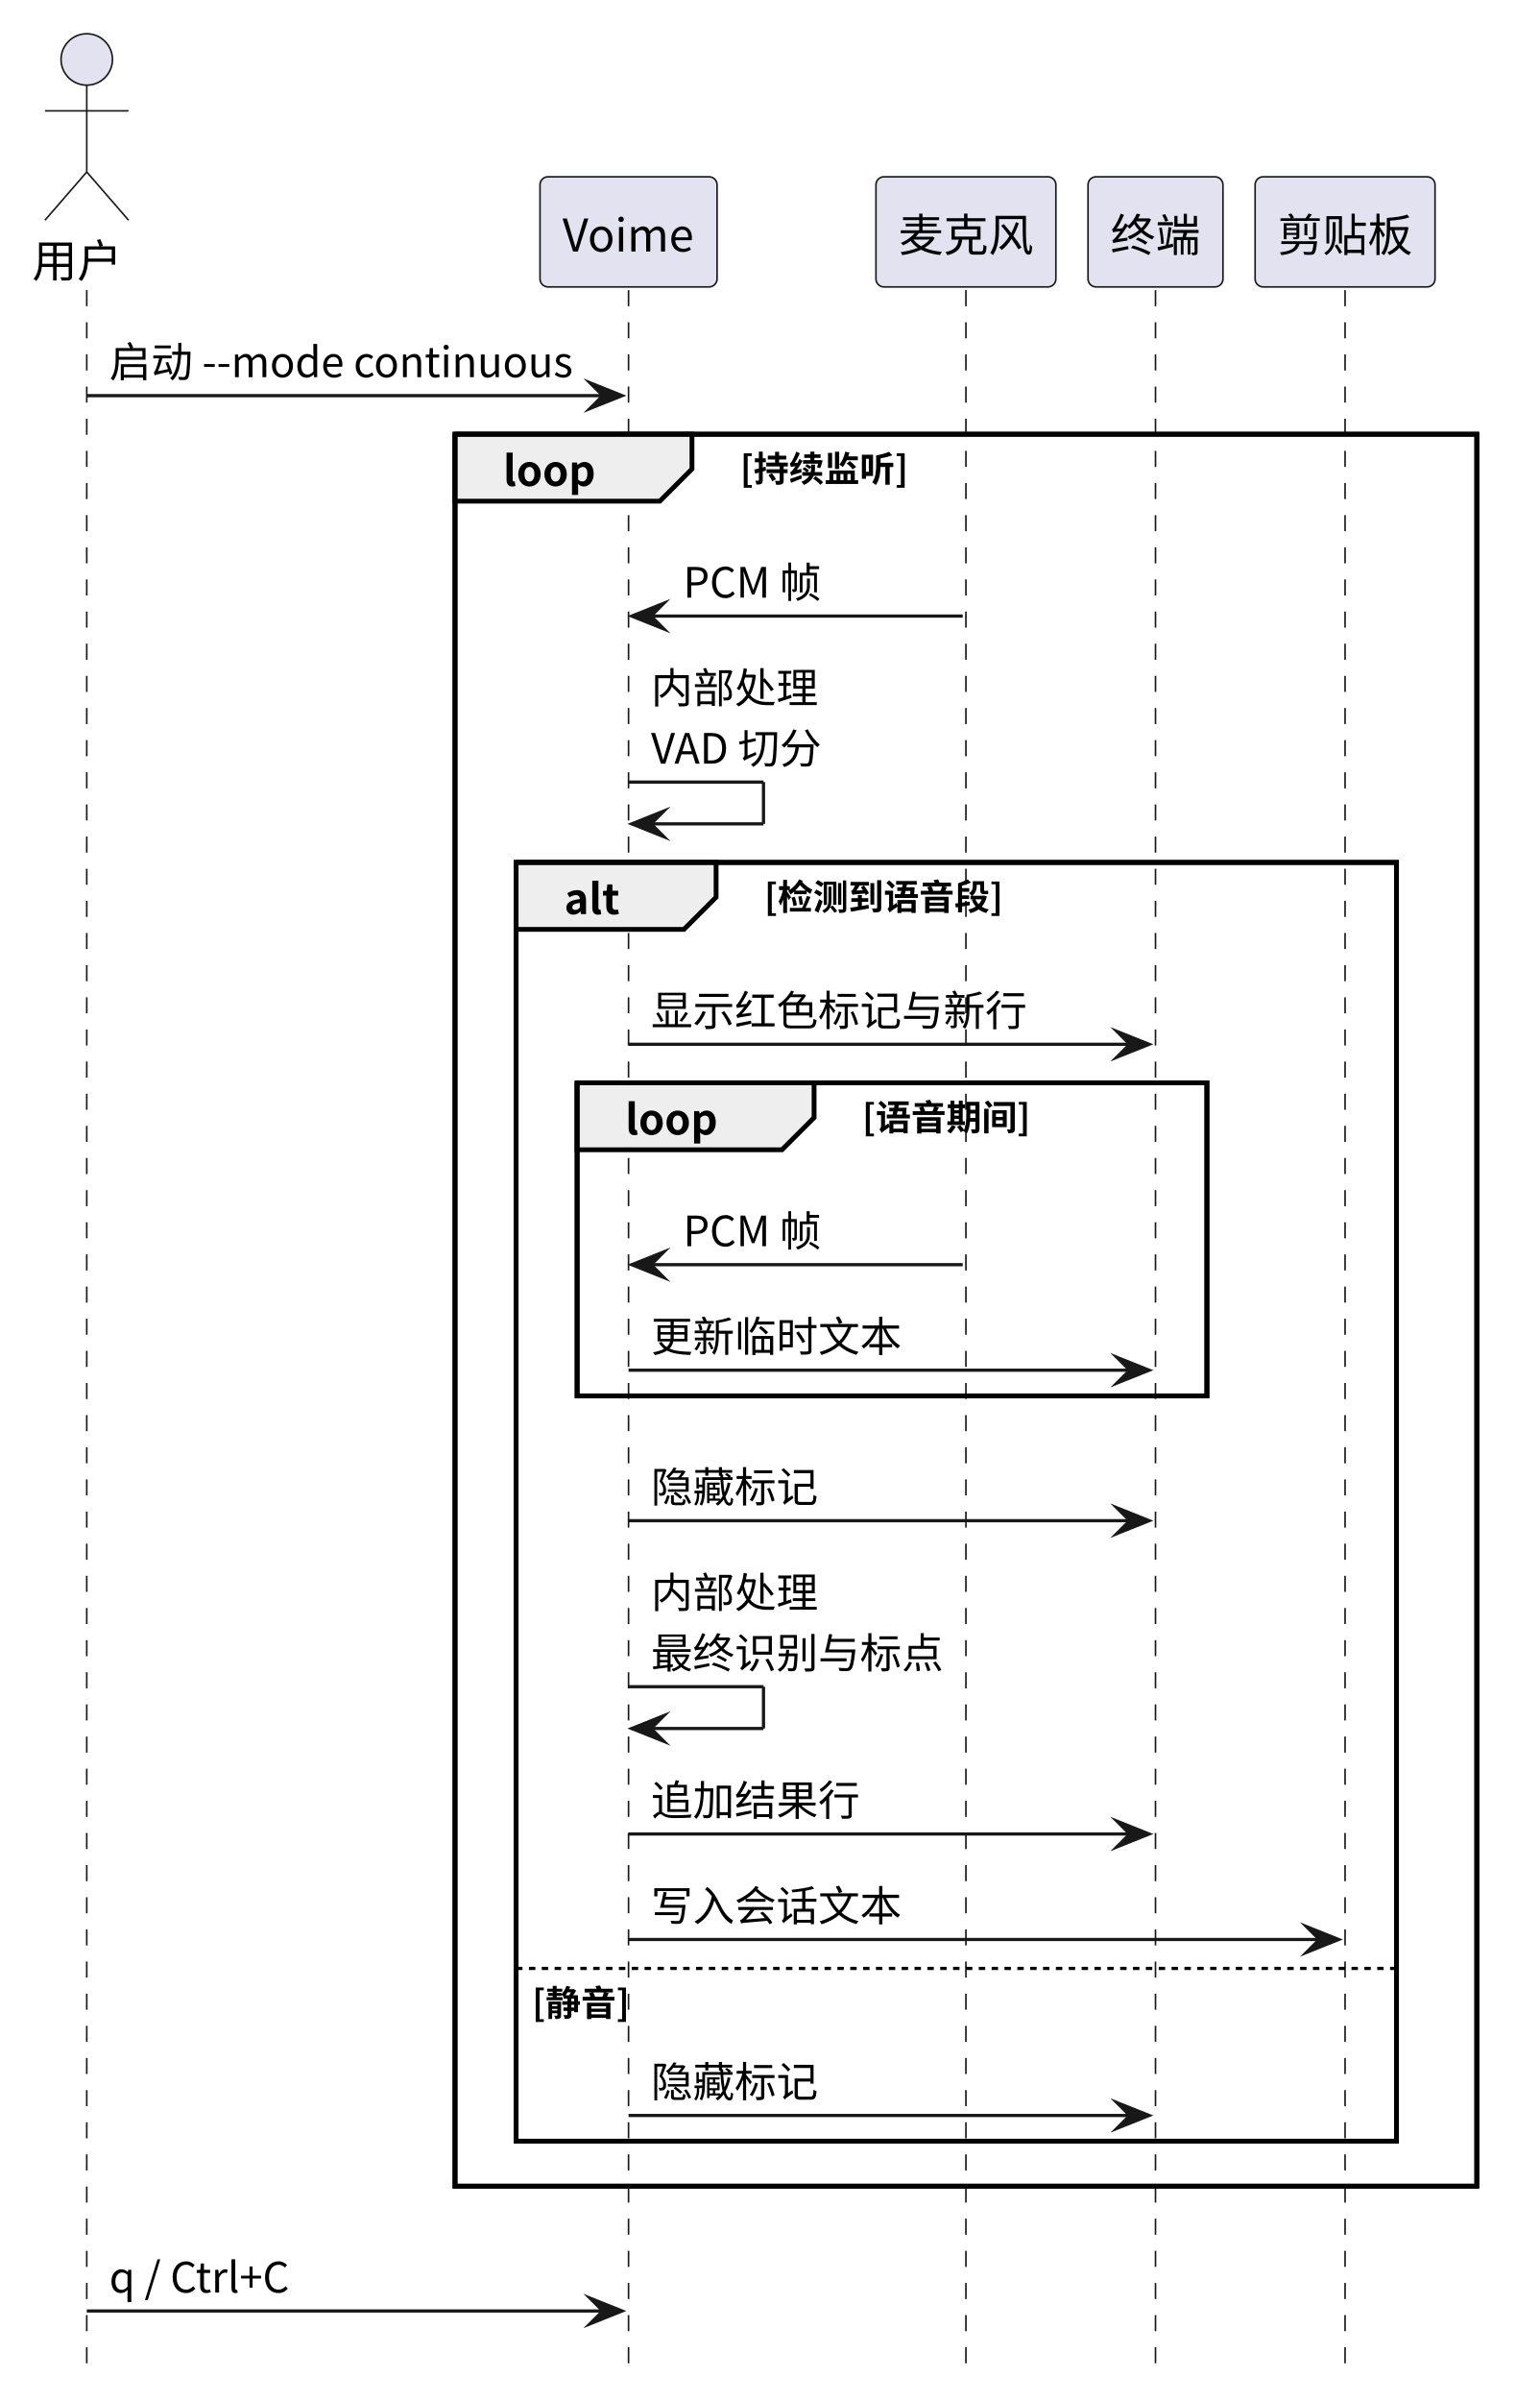
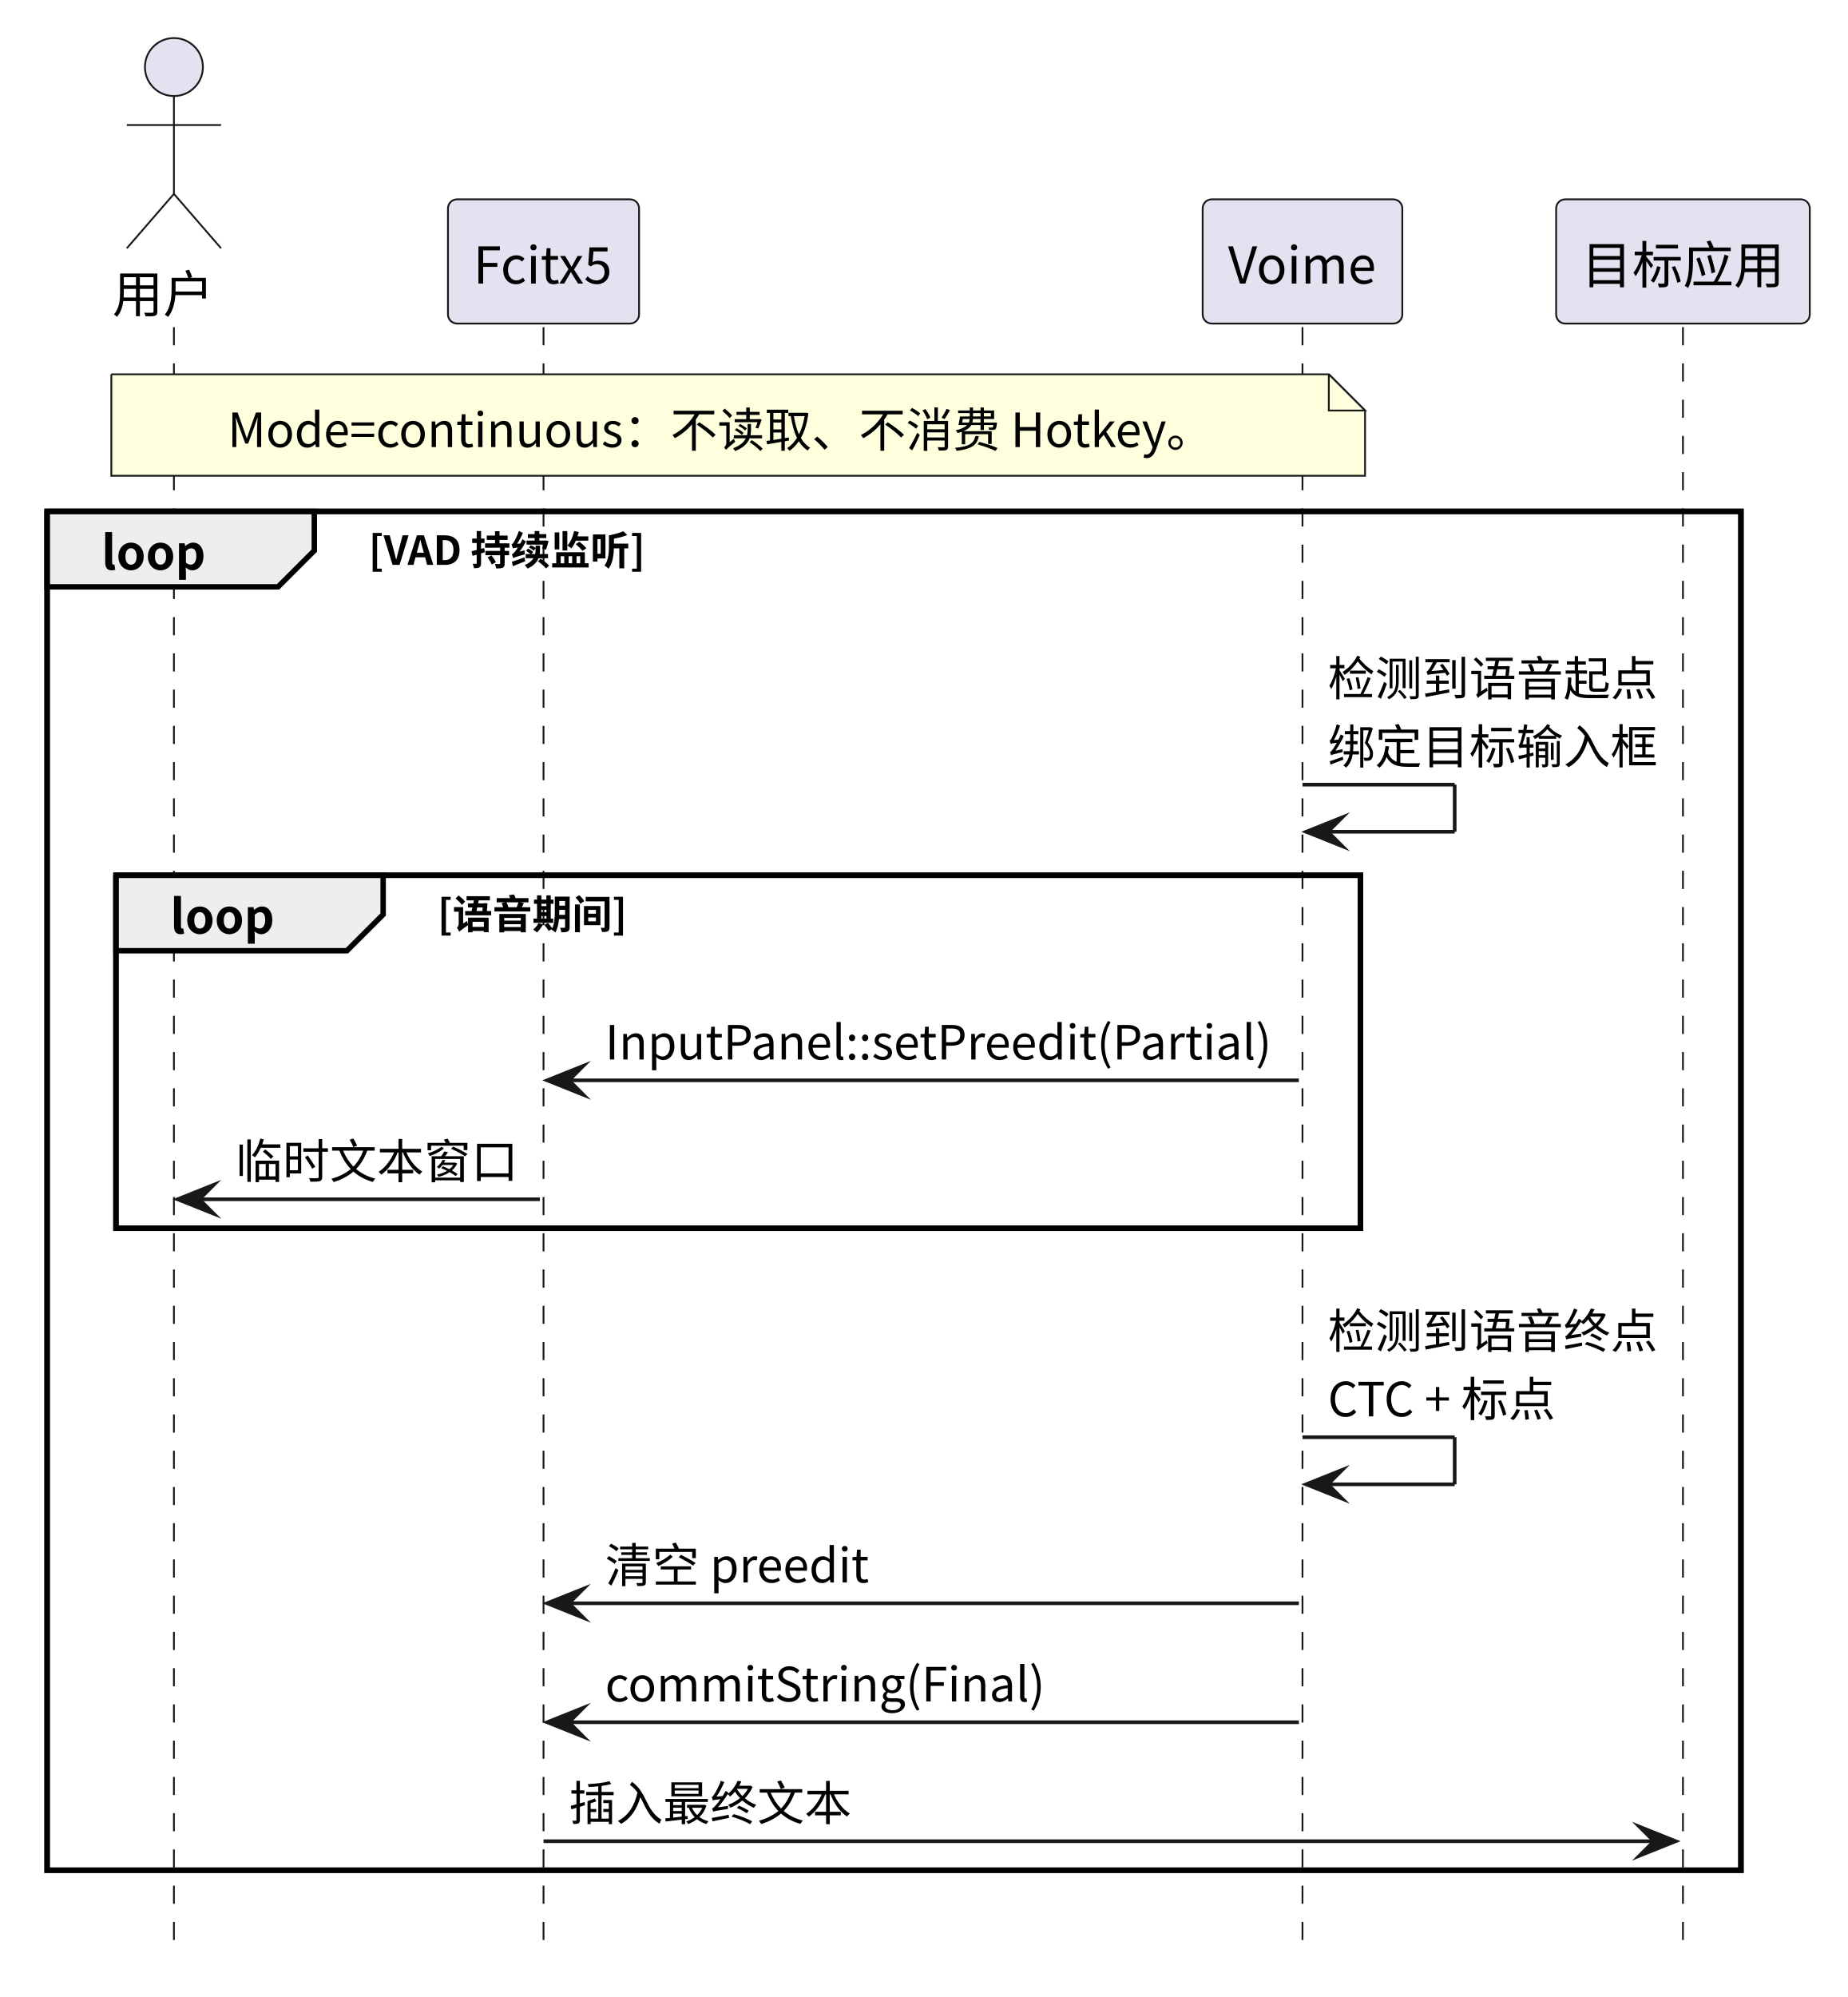
- <svg xmlns="http://www.w3.org/2000/svg" version="1.1" data-diagram-type="SEQUENCE" style="width:479px;height:747px;background:#FFFFFF;" width="479px" height="747px" viewBox="0 0 479 747" zoomAndPan="magnify" preserveAspectRatio="none" contentStyleType="text/css">
+ <svg xmlns="http://www.w3.org/2000/svg" version="1.1" data-diagram-type="SEQUENCE" style="width:510px;height:551px;background:#FFFFFF;" width="510px" height="551px" viewBox="0 0 510 551" zoomAndPan="magnify" preserveAspectRatio="none" contentStyleType="text/css">
  <defs />
  <g font-family="sans-serif" lengthAdjust="spacing">
-     <rect x="141.612" y="135.096" width="318" height="545.072" fill="none" style="stroke:#000;stroke-width:1.5;" />
-     <rect x="160.612" y="268.32" width="274" height="397.848" fill="none" style="stroke:#000;stroke-width:1.5;" />
-     <rect x="179.612" y="336.896" width="196" height="97.4" fill="none" style="stroke:#000;stroke-width:1.5;" />
+     <rect x="13" y="141.096" width="467.458" height="374.92" fill="none" style="stroke:#000;stroke-width:1.5;" />
+     <rect x="32" y="241.496" width="343.458" height="97.4" fill="none" style="stroke:#000;stroke-width:1.5;" />
    <g>
-       <rect x="23.5" y="90.272" width="8" height="646.72" fill="#000" fill-opacity="0" />
-       <line x1="27" y1="90.272" x2="27" y2="736.992" style="stroke:#181818;stroke-width:0.5;stroke-dasharray:5,5;" />
+       <rect x="44.5" y="90.272" width="8" height="449.744" fill="#000" fill-opacity="0" />
+       <line x1="48" y1="90.272" x2="48" y2="540.016" style="stroke:#181818;stroke-width:0.5;stroke-dasharray:5,5;" />
    </g>
    <g>
-       <rect x="192.112" y="90.272" width="8" height="646.72" fill="#000" fill-opacity="0" />
-       <line x1="195.612" y1="90.272" x2="195.612" y2="736.992" style="stroke:#181818;stroke-width:0.5;stroke-dasharray:5,5;" />
+       <rect x="146.5" y="90.272" width="8" height="449.744" fill="#000" fill-opacity="0" />
+       <line x1="150" y1="90.272" x2="150" y2="540.016" style="stroke:#181818;stroke-width:0.5;stroke-dasharray:5,5;" />
    </g>
    <g>
-       <rect x="297.112" y="90.272" width="8" height="646.72" fill="#000" fill-opacity="0" />
-       <line x1="300.612" y1="90.272" x2="300.612" y2="736.992" style="stroke:#181818;stroke-width:0.5;stroke-dasharray:5,5;" />
+       <rect x="355.958" y="90.272" width="8" height="449.744" fill="#000" fill-opacity="0" />
+       <line x1="359.458" y1="90.272" x2="359.458" y2="540.016" style="stroke:#181818;stroke-width:0.5;stroke-dasharray:5,5;" />
    </g>
    <g>
-       <rect x="356.112" y="90.272" width="8" height="646.72" fill="#000" fill-opacity="0" />
-       <line x1="359.612" y1="90.272" x2="359.612" y2="736.992" style="stroke:#181818;stroke-width:0.5;stroke-dasharray:5,5;" />
+       <rect x="460.958" y="90.272" width="8" height="449.744" fill="#000" fill-opacity="0" />
+       <line x1="464.458" y1="90.272" x2="464.458" y2="540.016" style="stroke:#181818;stroke-width:0.5;stroke-dasharray:5,5;" />
    </g>
-     <g>
-       <rect x="415.112" y="90.272" width="8" height="646.72" fill="#000" fill-opacity="0" />
-       <line x1="418.612" y1="90.272" x2="418.612" y2="736.992" style="stroke:#181818;stroke-width:0.5;stroke-dasharray:5,5;" />
-     </g>
-     <text x="10" y="86.24" fill="#000" font-size="14" textLength="28" font-family="'Noto Sans CJK SC'">用户</text>
-     <ellipse cx="27" cy="18.5" rx="8" ry="8" fill="#E2E2F0" style="stroke:#181818;stroke-width:0.5;" />
-     <path d="M27,26.5 L27,53.5 M14,34.5 L40,34.5 M27,53.5 L14,68.5 M27,53.5 L40,68.5" style="stroke:#181818;stroke-width:0.5;" fill="none" />
-     <rect x="168.06" y="55" width="55.104" height="34.272" fill="#E2E2F0" style="stroke:#181818;stroke-width:0.5;" rx="2.5" ry="2.5" />
-     <text x="175.06" y="78.24" fill="#000" font-size="14" textLength="41.104" font-family="'Noto Sans CJK SC'">Voime</text>
-     <rect x="272.612" y="55" width="56" height="34.272" fill="#E2E2F0" style="stroke:#181818;stroke-width:0.5;" rx="2.5" ry="2.5" />
-     <text x="279.612" y="78.24" fill="#000" font-size="14" textLength="42" font-family="'Noto Sans CJK SC'">麦克风</text>
-     <rect x="338.612" y="55" width="42" height="34.272" fill="#E2E2F0" style="stroke:#181818;stroke-width:0.5;" rx="2.5" ry="2.5" />
-     <text x="345.612" y="78.24" fill="#000" font-size="14" textLength="28" font-family="'Noto Sans CJK SC'">终端</text>
-     <rect x="390.612" y="55" width="56" height="34.272" fill="#E2E2F0" style="stroke:#181818;stroke-width:0.5;" rx="2.5" ry="2.5" />
-     <text x="397.612" y="78.24" fill="#000" font-size="14" textLength="42" font-family="'Noto Sans CJK SC'">剪贴板</text>
-     <polygon points="183.612,119.096,193.612,123.096,183.612,127.096,187.612,123.096" fill="#181818" style="stroke:#181818;stroke-width:1;stroke-linejoin:miter;stroke-miterlimit:10;" />
-     <line x1="27" y1="123.096" x2="189.612" y2="123.096" style="stroke:#181818;stroke-width:1;" />
-     <text x="34" y="117.352" fill="#000" font-size="13" textLength="144.612" font-family="'Noto Sans CJK SC'">启动 --mode continuous</text>
-     <path d="M141.612,135.096 L215.355,135.096 L215.355,145.92 L205.355,155.92 L141.612,155.92 L141.612,135.096" style="stroke:#000;stroke-width:1.5;" fill="#EEE" />
-     <rect x="141.612" y="135.096" width="318" height="545.072" fill="none" style="stroke:#000;stroke-width:1.5;" />
-     <text x="156.612" y="151.176" fill="#000" font-size="13" textLength="28.743" font-weight="700" font-family="'Noto Sans CJK SC'">loop</text>
-     <text x="230.355" y="149.856" fill="#000" font-size="11" textLength="52.316" font-weight="700" font-family="'Noto Sans CJK SC'">[持续监听]</text>
-     <polygon points="206.612,187.672,196.612,191.672,206.612,195.672,202.612,191.672" fill="#181818" style="stroke:#181818;stroke-width:1;stroke-linejoin:miter;stroke-miterlimit:10;" />
-     <line x1="200.612" y1="191.672" x2="299.612" y2="191.672" style="stroke:#181818;stroke-width:1;" />
-     <text x="212.612" y="185.928" fill="#000" font-size="13" textLength="42.991" font-family="'Noto Sans CJK SC'">PCM 帧</text>
-     <line x1="195.612" y1="243.32" x2="237.612" y2="243.32" style="stroke:#181818;stroke-width:1;" />
-     <line x1="237.612" y1="243.32" x2="237.612" y2="256.32" style="stroke:#181818;stroke-width:1;" />
-     <line x1="196.612" y1="256.32" x2="237.612" y2="256.32" style="stroke:#181818;stroke-width:1;" />
-     <polygon points="206.612,252.32,196.612,256.32,206.612,260.32,202.612,256.32" fill="#181818" style="stroke:#181818;stroke-width:1;stroke-linejoin:miter;stroke-miterlimit:10;" />
-     <text x="202.612" y="218.752" fill="#000" font-size="13" textLength="52" font-family="'Noto Sans CJK SC'">内部处理</text>
-     <text x="202.612" y="237.576" fill="#000" font-size="13" textLength="53.235" font-family="'Noto Sans CJK SC'">VAD 切分</text>
-     <path d="M160.612,268.32 L222.863,268.32 L222.863,279.144 L212.863,289.144 L160.612,289.144 L160.612,268.32" style="stroke:#000;stroke-width:1.5;" fill="#EEE" />
-     <rect x="160.612" y="268.32" width="274" height="397.848" fill="none" style="stroke:#000;stroke-width:1.5;" />
-     <text x="175.612" y="284.4" fill="#000" font-size="13" textLength="17.251" font-weight="700" font-family="'Noto Sans CJK SC'">alt</text>
-     <text x="237.863" y="283.08" fill="#000" font-size="11" textLength="74.315" font-weight="700" font-family="'Noto Sans CJK SC'">[检测到语音段]</text>
-     <polygon points="347.612,320.896,357.612,324.896,347.612,328.896,351.612,324.896" fill="#181818" style="stroke:#181818;stroke-width:1;stroke-linejoin:miter;stroke-miterlimit:10;" />
-     <line x1="195.612" y1="324.896" x2="353.612" y2="324.896" style="stroke:#181818;stroke-width:1;" />
-     <text x="202.612" y="319.152" fill="#000" font-size="13" textLength="117" font-family="'Noto Sans CJK SC'">显示红色标记与新行</text>
-     <path d="M179.612,336.896 L253.355,336.896 L253.355,347.72 L243.355,357.72 L179.612,357.72 L179.612,336.896" style="stroke:#000;stroke-width:1.5;" fill="#EEE" />
-     <rect x="179.612" y="336.896" width="196" height="97.4" fill="none" style="stroke:#000;stroke-width:1.5;" />
-     <text x="194.612" y="352.976" fill="#000" font-size="13" textLength="28.743" font-weight="700" font-family="'Noto Sans CJK SC'">loop</text>
-     <text x="268.355" y="351.656" fill="#000" font-size="11" textLength="52.316" font-weight="700" font-family="'Noto Sans CJK SC'">[语音期间]</text>
-     <polygon points="206.612,389.472,196.612,393.472,206.612,397.472,202.612,393.472" fill="#181818" style="stroke:#181818;stroke-width:1;stroke-linejoin:miter;stroke-miterlimit:10;" />
-     <line x1="200.612" y1="393.472" x2="299.612" y2="393.472" style="stroke:#181818;stroke-width:1;" />
-     <text x="212.612" y="387.728" fill="#000" font-size="13" textLength="42.991" font-family="'Noto Sans CJK SC'">PCM 帧</text>
-     <polygon points="347.612,422.296,357.612,426.296,347.612,430.296,351.612,426.296" fill="#181818" style="stroke:#181818;stroke-width:1;stroke-linejoin:miter;stroke-miterlimit:10;" />
-     <line x1="195.612" y1="426.296" x2="353.612" y2="426.296" style="stroke:#181818;stroke-width:1;" />
-     <text x="202.612" y="420.552" fill="#000" font-size="13" textLength="78" font-family="'Noto Sans CJK SC'">更新临时文本</text>
-     <polygon points="347.612,469.12,357.612,473.12,347.612,477.12,351.612,473.12" fill="#181818" style="stroke:#181818;stroke-width:1;stroke-linejoin:miter;stroke-miterlimit:10;" />
-     <line x1="195.612" y1="473.12" x2="353.612" y2="473.12" style="stroke:#181818;stroke-width:1;" />
-     <text x="202.612" y="467.376" fill="#000" font-size="13" textLength="52" font-family="'Noto Sans CJK SC'">隐藏标记</text>
-     <line x1="195.612" y1="524.768" x2="237.612" y2="524.768" style="stroke:#181818;stroke-width:1;" />
-     <line x1="237.612" y1="524.768" x2="237.612" y2="537.768" style="stroke:#181818;stroke-width:1;" />
-     <line x1="196.612" y1="537.768" x2="237.612" y2="537.768" style="stroke:#181818;stroke-width:1;" />
-     <polygon points="206.612,533.768,196.612,537.768,206.612,541.768,202.612,537.768" fill="#181818" style="stroke:#181818;stroke-width:1;stroke-linejoin:miter;stroke-miterlimit:10;" />
-     <text x="202.612" y="500.2" fill="#000" font-size="13" textLength="52" font-family="'Noto Sans CJK SC'">内部处理</text>
-     <text x="202.612" y="519.024" fill="#000" font-size="13" textLength="91" font-family="'Noto Sans CJK SC'">最终识别与标点</text>
-     <polygon points="347.612,566.592,357.612,570.592,347.612,574.592,351.612,570.592" fill="#181818" style="stroke:#181818;stroke-width:1;stroke-linejoin:miter;stroke-miterlimit:10;" />
-     <line x1="195.612" y1="570.592" x2="353.612" y2="570.592" style="stroke:#181818;stroke-width:1;" />
-     <text x="202.612" y="564.848" fill="#000" font-size="13" textLength="65" font-family="'Noto Sans CJK SC'">追加结果行</text>
-     <polygon points="406.612,599.416,416.612,603.416,406.612,607.416,410.612,603.416" fill="#181818" style="stroke:#181818;stroke-width:1;stroke-linejoin:miter;stroke-miterlimit:10;" />
-     <line x1="195.612" y1="603.416" x2="412.612" y2="603.416" style="stroke:#181818;stroke-width:1;" />
-     <text x="202.612" y="597.672" fill="#000" font-size="13" textLength="78" font-family="'Noto Sans CJK SC'">写入会话文本</text>
-     <line x1="160.612" y1="612.416" x2="434.612" y2="612.416" style="stroke:#000;stroke-width:1;stroke-dasharray:2,2;" />
-     <text x="165.612" y="627.176" fill="#000" font-size="11" textLength="30.316" font-weight="700" font-family="'Noto Sans CJK SC'">[静音]</text>
-     <polygon points="347.612,654.168,357.612,658.168,347.612,662.168,351.612,658.168" fill="#181818" style="stroke:#181818;stroke-width:1;stroke-linejoin:miter;stroke-miterlimit:10;" />
-     <line x1="195.612" y1="658.168" x2="353.612" y2="658.168" style="stroke:#181818;stroke-width:1;" />
-     <text x="202.612" y="652.424" fill="#000" font-size="13" textLength="52" font-family="'Noto Sans CJK SC'">隐藏标记</text>
-     <polygon points="183.612,714.992,193.612,718.992,183.612,722.992,187.612,718.992" fill="#181818" style="stroke:#181818;stroke-width:1;stroke-linejoin:miter;stroke-miterlimit:10;" />
-     <line x1="27" y1="718.992" x2="189.612" y2="718.992" style="stroke:#181818;stroke-width:1;" />
-     <text x="34" y="713.248" fill="#000" font-size="13" textLength="56.42" font-family="'Noto Sans CJK SC'">q / Ctrl+C</text>
+     <text x="31" y="86.24" fill="#000" font-size="14" textLength="28" font-family="'Noto Sans CJK SC'">用户</text>
+     <ellipse cx="48" cy="18.5" rx="8" ry="8" fill="#E2E2F0" style="stroke:#181818;stroke-width:0.5;" />
+     <path d="M48,26.5 L48,53.5 M35,34.5 L61,34.5 M48,53.5 L35,68.5 M48,53.5 L61,68.5" style="stroke:#181818;stroke-width:0.5;" fill="none" />
+     <rect x="123.631" y="55" width="52.738" height="34.272" fill="#E2E2F0" style="stroke:#181818;stroke-width:0.5;" rx="2.5" ry="2.5" />
+     <text x="130.631" y="78.24" fill="#000" font-size="14" textLength="38.738" font-family="'Noto Sans CJK SC'">Fcitx5</text>
+     <rect x="331.906" y="55" width="55.104" height="34.272" fill="#E2E2F0" style="stroke:#181818;stroke-width:0.5;" rx="2.5" ry="2.5" />
+     <text x="338.906" y="78.24" fill="#000" font-size="14" textLength="41.104" font-family="'Noto Sans CJK SC'">Voime</text>
+     <rect x="429.458" y="55" width="70" height="34.272" fill="#E2E2F0" style="stroke:#181818;stroke-width:0.5;" rx="2.5" ry="2.5" />
+     <text x="436.458" y="78.24" fill="#000" font-size="14" textLength="56" font-family="'Noto Sans CJK SC'">目标应用</text>
+     <path d="M30.724,103.272 L30.724,131.272 L376.724,131.272 L376.724,113.272 L366.724,103.272 L30.724,103.272" style="stroke:#181818;stroke-width:0.5;" fill="#FEFFDD" />
+     <path d="M366.724,103.272 L366.724,113.272 L376.724,113.272 L366.724,103.272" style="stroke:#181818;stroke-width:0.5;" fill="#FEFFDD" />
+     <text x="62.826" y="123.352" fill="#000" font-size="13" textLength="272.805" font-family="'Noto Sans CJK SC'">Mode=continuous：不读取、不消费 Hotkey。</text>
+     <path d="M13,141.096 L86.743,141.096 L86.743,151.92 L76.743,161.92 L13,161.92 L13,141.096" style="stroke:#000;stroke-width:1.5;" fill="#EEE" />
+     <rect x="13" y="141.096" width="467.458" height="374.92" fill="none" style="stroke:#000;stroke-width:1.5;" />
+     <text x="28" y="157.176" fill="#000" font-size="13" textLength="28.743" font-weight="700" font-family="'Noto Sans CJK SC'">loop</text>
+     <text x="101.743" y="155.856" fill="#000" font-size="11" textLength="76.526" font-weight="700" font-family="'Noto Sans CJK SC'">[VAD 持续监听]</text>
+     <line x1="359.458" y1="216.496" x2="401.458" y2="216.496" style="stroke:#181818;stroke-width:1;" />
+     <line x1="401.458" y1="216.496" x2="401.458" y2="229.496" style="stroke:#181818;stroke-width:1;" />
+     <line x1="360.458" y1="229.496" x2="401.458" y2="229.496" style="stroke:#181818;stroke-width:1;" />
+     <polygon points="370.458,225.496,360.458,229.496,370.458,233.496,366.458,229.496" fill="#181818" style="stroke:#181818;stroke-width:1;stroke-linejoin:miter;stroke-miterlimit:10;" />
+     <text x="366.458" y="191.928" fill="#000" font-size="13" textLength="91" font-family="'Noto Sans CJK SC'">检测到语音起点</text>
+     <text x="366.458" y="210.752" fill="#000" font-size="13" textLength="91" font-family="'Noto Sans CJK SC'">绑定目标输入框</text>
+     <path d="M32,241.496 L105.743,241.496 L105.743,252.32 L95.743,262.32 L32,262.32 L32,241.496" style="stroke:#000;stroke-width:1.5;" fill="#EEE" />
+     <rect x="32" y="241.496" width="343.458" height="97.4" fill="none" style="stroke:#000;stroke-width:1.5;" />
+     <text x="47" y="257.576" fill="#000" font-size="13" textLength="28.743" font-weight="700" font-family="'Noto Sans CJK SC'">loop</text>
+     <text x="120.743" y="256.256" fill="#000" font-size="11" textLength="52.316" font-weight="700" font-family="'Noto Sans CJK SC'">[语音期间]</text>
+     <polygon points="161,294.072,151,298.072,161,302.072,157,298.072" fill="#181818" style="stroke:#181818;stroke-width:1;stroke-linejoin:miter;stroke-miterlimit:10;" />
+     <line x1="155" y1="298.072" x2="358.458" y2="298.072" style="stroke:#181818;stroke-width:1;" />
+     <text x="167" y="292.328" fill="#000" font-size="13" textLength="185.458" font-family="'Noto Sans CJK SC'">InputPanel::setPreedit(Partial)</text>
+     <polygon points="59,326.896,49,330.896,59,334.896,55,330.896" fill="#181818" style="stroke:#181818;stroke-width:1;stroke-linejoin:miter;stroke-miterlimit:10;" />
+     <line x1="53" y1="330.896" x2="149" y2="330.896" style="stroke:#181818;stroke-width:1;" />
+     <text x="65" y="325.152" fill="#000" font-size="13" textLength="78" font-family="'Noto Sans CJK SC'">临时文本窗口</text>
+     <line x1="359.458" y1="396.544" x2="401.458" y2="396.544" style="stroke:#181818;stroke-width:1;" />
+     <line x1="401.458" y1="396.544" x2="401.458" y2="409.544" style="stroke:#181818;stroke-width:1;" />
+     <line x1="360.458" y1="409.544" x2="401.458" y2="409.544" style="stroke:#181818;stroke-width:1;" />
+     <polygon points="370.458,405.544,360.458,409.544,370.458,413.544,366.458,409.544" fill="#181818" style="stroke:#181818;stroke-width:1;stroke-linejoin:miter;stroke-miterlimit:10;" />
+     <text x="366.458" y="371.976" fill="#000" font-size="13" textLength="91" font-family="'Noto Sans CJK SC'">检测到语音终点</text>
+     <text x="366.458" y="390.8" fill="#000" font-size="13" textLength="63.414" font-family="'Noto Sans CJK SC'">CTC + 标点</text>
+     <polygon points="161,438.368,151,442.368,161,446.368,157,442.368" fill="#181818" style="stroke:#181818;stroke-width:1;stroke-linejoin:miter;stroke-miterlimit:10;" />
+     <line x1="155" y1="442.368" x2="358.458" y2="442.368" style="stroke:#181818;stroke-width:1;" />
+     <text x="167" y="436.624" fill="#000" font-size="13" textLength="72.956" font-family="'Noto Sans CJK SC'">清空 preedit</text>
+     <polygon points="161,471.192,151,475.192,161,479.192,157,475.192" fill="#181818" style="stroke:#181818;stroke-width:1;stroke-linejoin:miter;stroke-miterlimit:10;" />
+     <line x1="155" y1="475.192" x2="358.458" y2="475.192" style="stroke:#181818;stroke-width:1;" />
+     <text x="167" y="469.448" fill="#000" font-size="13" textLength="122.07" font-family="'Noto Sans CJK SC'">commitString(Final)</text>
+     <polygon points="452.458,504.016,462.458,508.016,452.458,512.016,456.458,508.016" fill="#181818" style="stroke:#181818;stroke-width:1;stroke-linejoin:miter;stroke-miterlimit:10;" />
+     <line x1="150" y1="508.016" x2="458.458" y2="508.016" style="stroke:#181818;stroke-width:1;" />
+     <text x="157" y="502.272" fill="#000" font-size="13" textLength="78" font-family="'Noto Sans CJK SC'">插入最终文本</text>
  </g>
</svg>
